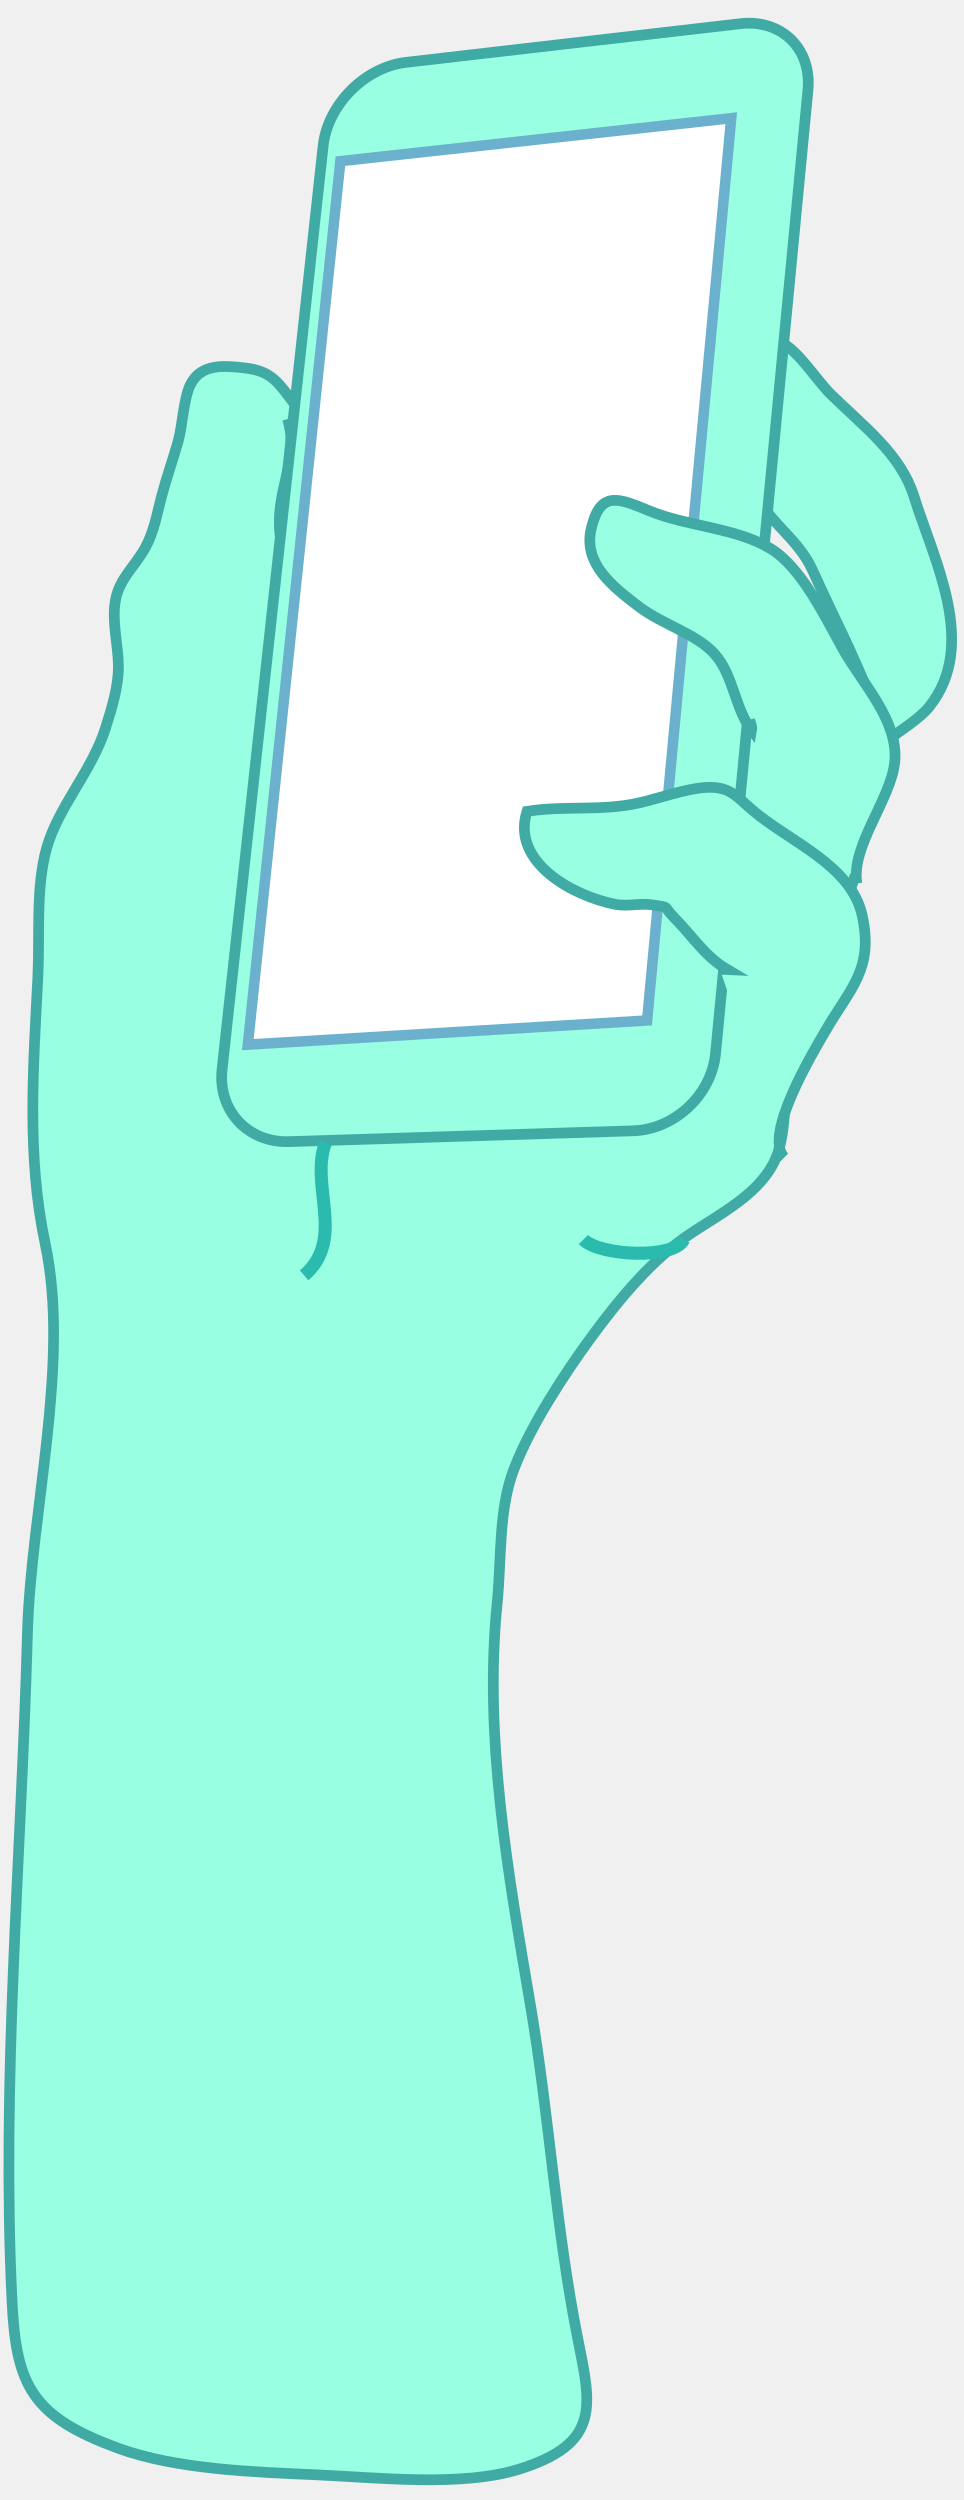
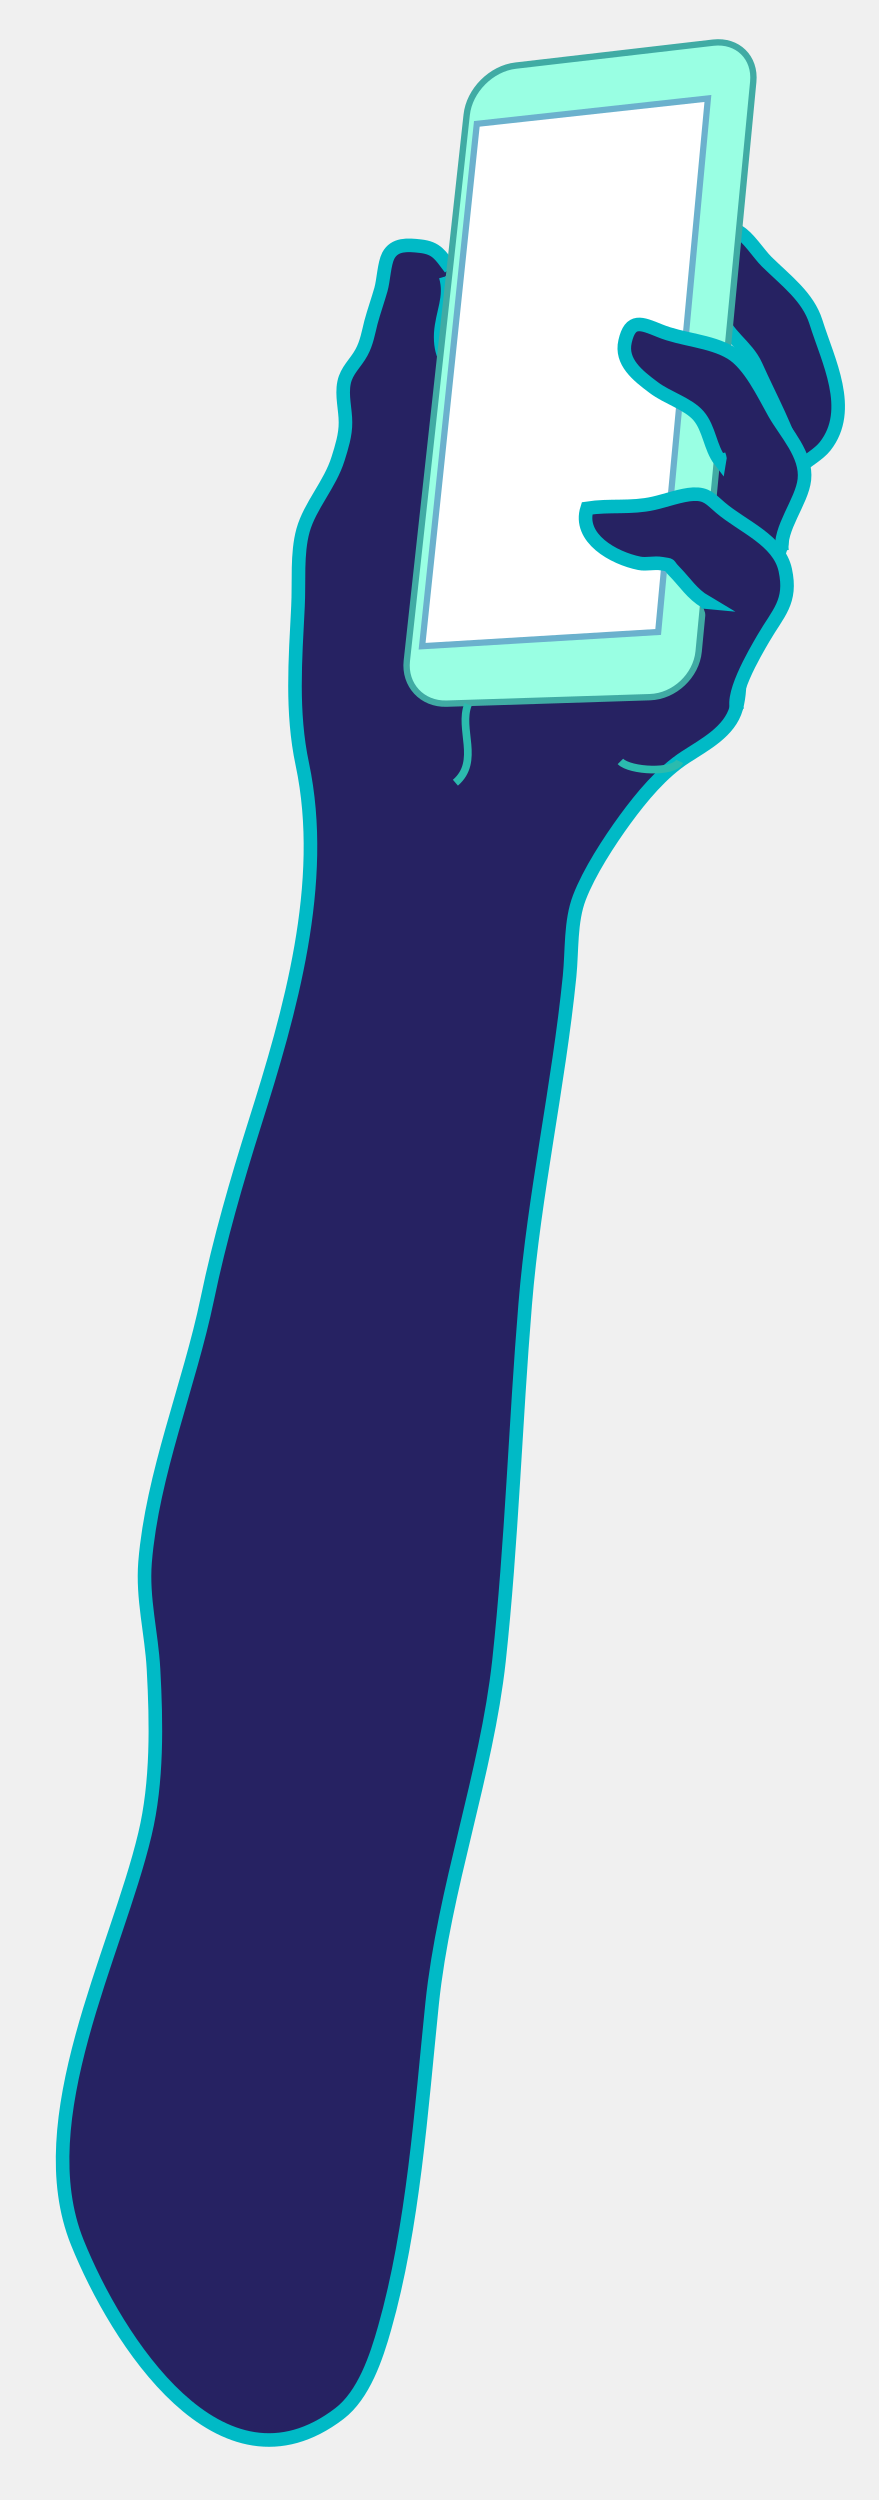
- <svg xmlns="http://www.w3.org/2000/svg" version="1.1" x="0px" y="0px" width="42px" height="109px" viewBox="-0.153 -0.777 42 109" overflow="visible" enable-background="new -0.153 -0.777 42 109" xml:space="preserve">
+ <svg xmlns="http://www.w3.org/2000/svg" version="1.1" x="0px" y="0px" width="13px" height="37px" viewBox="-0.826 -0.58 13 37" overflow="visible" enable-background="new -0.826 -0.58 13 37" xml:space="preserve">
  <defs>
</defs>
-   <path fill="#99FFE3" stroke="#40ABA4" stroke-width="0.468" stroke-miterlimit="10" d="M12.738,16.903  c-0.744-0.961-0.996-1.5-2.225-1.639c-0.934-0.105-1.885-0.181-2.348,0.697c-0.316,0.6-0.355,1.807-0.549,2.496  c-0.213,0.761-0.518,1.612-0.73,2.43c-0.195,0.749-0.323,1.515-0.706,2.215c-0.432,0.79-1.101,1.32-1.287,2.231  c-0.194,0.948,0.11,1.986,0.116,2.927c0.006,0.923-0.291,1.844-0.557,2.693c-0.586,1.878-2.073,3.449-2.578,5.269  c-0.478,1.722-0.285,3.808-0.377,5.62C1.299,45.782,1.002,49.623,1.82,53.46c1.103,5.179-0.635,11.697-0.777,16.994  c-0.259,9.651-1.15,19.537-0.668,29.179c0.182,3.626,0.893,4.963,4.613,6.329c2.545,0.935,5.968,1.042,8.675,1.163  c2.618,0.117,6.323,0.534,8.811-0.243c3.583-1.121,3.149-2.773,2.565-5.688c-0.948-4.734-1.239-9.67-2.055-14.484  c-0.979-5.794-2.053-11.719-1.459-17.613c0.191-1.904,0.054-4.047,0.723-5.803c0.711-1.871,2.17-4.119,3.375-5.764  c1.232-1.682,2.699-3.461,4.439-4.594c1.465-0.955,3.265-1.891,3.747-3.601c0.503-1.784,0.069-4.027,0.323-5.88  c0.143-1.055,0.58-2.26,0.967-3.252c0.406-1.039,1.303-1.267,1.76-2.107c0.861-1.585-0.107-3.385-0.555-4.933  c-0.467-1.615-0.029-2.858-1.527-4.031c-1.734-1.357-5.209,0.299-7.293,0.417c-2.014,0.114-3.965,0.579-5.957,0.111  c-3.047-0.716-6.516-1.854-8.23-4.531c-0.795-1.241-1.348-1.859-1.262-3.424c0.084-1.535,0.812-2.666,0.352-4.215" />
-   <path fill="#99FFE3" stroke="#40ABA4" stroke-width="0.468" stroke-miterlimit="10" d="M38.496,31.538  c0.533-0.421,1.447-0.968,1.879-1.516c2.124-2.695,0.209-6.325-0.683-9.165c-0.581-1.851-2.18-3.028-3.624-4.446  c-0.586-0.576-1.387-1.856-2.109-2.23c-1.309-0.677-1.625,5.219-1.394,6.002c0.495,1.676,2.026,2.377,2.704,3.893  c1.123,2.51,2.34,4.651,3.109,7.345" />
-   <g>
-     <path fill="#99FFE3" d="M13.937,5.577c0.196-1.792,1.822-3.428,3.613-3.635l14.58-1.686c1.791-0.207,3.116,1.092,2.944,2.887   L31.045,45.16c-0.172,1.795-1.787,3.31-3.59,3.366l-15.004,0.472c-1.803,0.057-3.117-1.363-2.921-3.156L13.937,5.577z" />
-     <path fill="none" stroke="#40ABA4" stroke-width="0.468" stroke-miterlimit="10" d="M13.937,5.577   c0.196-1.792,1.822-3.428,3.613-3.635l14.58-1.686c1.791-0.207,3.116,1.092,2.944,2.887L31.045,45.16   c-0.172,1.795-1.787,3.31-3.59,3.366l-15.004,0.472c-1.803,0.057-3.117-1.363-2.921-3.156L13.937,5.577z" />
-   </g>
-   <polygon fill="#FFFFFF" stroke="#6BB1CD" stroke-width="0.458" stroke-miterlimit="10" points="14.688,6.249 31.729,4.375   28.061,43.715 10.652,44.769 " />
-   <path fill="#99FFE3" stroke="#40ABA4" stroke-width="0.468" stroke-miterlimit="10" d="M37.208,37.744  c-0.271-1.624,1.467-3.647,1.646-5.269c0.198-1.813-1.4-3.436-2.234-4.917c-0.791-1.407-1.814-3.596-3.185-4.42  c-1.515-0.912-3.62-0.959-5.269-1.639c-1.354-0.559-2.154-0.914-2.546,0.793c-0.347,1.51,0.941,2.514,2.104,3.396  c1.012,0.767,2.537,1.187,3.307,2.079c0.803,0.928,0.869,2.381,1.586,3.294c0.032-0.184-0.043-0.278-0.093-0.459" />
-   <path fill="#99FFE3" stroke="#40ABA4" stroke-width="0.468" stroke-miterlimit="10" d="M34.047,49.686  c-0.939-0.926,1.205-4.508,1.782-5.503c1.097-1.892,2.116-2.687,1.612-5.035c-0.473-2.205-3.139-3.204-4.777-4.595  c-0.723-0.614-0.992-1.047-2.013-0.999c-0.866,0.041-2.073,0.479-2.931,0.673c-1.654,0.376-3.246,0.108-4.896,0.371  c-0.703,2.198,1.958,3.676,3.846,4.054c0.531,0.106,1.106-0.065,1.639,0.026c0.838,0.144,0.367-0.017,0.961,0.583  c0.778,0.786,1.299,1.653,2.283,2.233c-0.104-0.005-0.213-0.013-0.316-0.005" />
-   <path fill="none" stroke="#2BBBAE" stroke-width="0.569" stroke-miterlimit="10" d="M25.283,53.268  c0.713,0.716,3.953,0.875,4.371,0" />
-   <path fill="none" stroke="#2BBBAE" stroke-width="0.569" stroke-miterlimit="10" d="M14.043,49.053  c-0.715,1.815,0.906,4.191-0.937,5.776" />
+   <path fill="#262262" d="M5.839,3.392C5.691,3.199,5.641,3.09,5.393,3.063c-0.187-0.021-0.378-0.035-0.472,0.14  c-0.062,0.12-0.07,0.363-0.109,0.501C4.769,3.856,4.708,4.028,4.664,4.191c-0.038,0.151-0.063,0.305-0.14,0.445  C4.438,4.795,4.302,4.902,4.266,5.083c-0.039,0.19,0.021,0.399,0.021,0.588c0.002,0.185-0.057,0.37-0.11,0.539  C4.06,6.588,3.761,6.904,3.659,7.269C3.563,7.615,3.603,8.034,3.584,8.397c-0.04,0.791-0.099,1.562,0.064,2.332  c0.372,1.759-0.185,3.679-0.703,5.317c-0.269,0.852-0.521,1.724-0.702,2.595c-0.266,1.28-0.816,2.596-0.922,3.899  c-0.043,0.538,0.096,1.05,0.125,1.584c0.044,0.804,0.057,1.673-0.127,2.442c-0.419,1.765-1.733,4.222-1.001,6.042  c0.58,1.438,2.121,3.877,3.878,2.534c0.361-0.275,0.548-0.832,0.67-1.266c0.423-1.487,0.544-3.251,0.703-4.799  C5.746,27.364,6.375,25.679,6.559,24c0.19-1.755,0.243-3.52,0.388-5.278c0.134-1.632,0.493-3.228,0.657-4.854  c0.038-0.383,0.01-0.812,0.145-1.164c0.144-0.376,0.436-0.826,0.677-1.157c0.247-0.337,0.543-0.695,0.892-0.922  c0.295-0.191,0.655-0.379,0.752-0.723c0.102-0.358,0.014-0.808,0.063-1.18c0.03-0.212,0.117-0.455,0.194-0.652  c0.082-0.209,0.262-0.255,0.354-0.424c0.174-0.318-0.021-0.679-0.111-0.99c-0.093-0.325-0.006-0.573-0.306-0.81  c-0.35-0.271-1.045,0.061-1.465,0.084C8.396,5.953,8.003,6.046,7.604,5.953C6.992,5.809,6.295,5.58,5.951,5.043  C5.793,4.794,5.683,4.669,5.697,4.356C5.716,4.047,5.86,3.821,5.77,3.51" />
+   <path fill="none" stroke="#00BAC6" stroke-width="0.201" stroke-miterlimit="10" d="M5.839,3.392  C5.691,3.199,5.641,3.09,5.393,3.063c-0.187-0.021-0.378-0.035-0.472,0.14c-0.062,0.12-0.07,0.363-0.109,0.501  C4.769,3.856,4.708,4.028,4.664,4.191c-0.038,0.151-0.063,0.305-0.14,0.445C4.438,4.795,4.302,4.902,4.266,5.083  c-0.039,0.19,0.021,0.399,0.021,0.588c0.002,0.185-0.057,0.37-0.11,0.539C4.06,6.588,3.761,6.904,3.659,7.269  C3.563,7.615,3.603,8.034,3.584,8.397c-0.04,0.791-0.099,1.562,0.064,2.332c0.372,1.759-0.185,3.679-0.703,5.317  c-0.269,0.852-0.521,1.724-0.702,2.595c-0.266,1.28-0.816,2.596-0.922,3.899c-0.043,0.538,0.096,1.05,0.125,1.584  c0.044,0.804,0.057,1.673-0.127,2.442c-0.419,1.765-1.733,4.222-1.001,6.042c0.58,1.438,2.121,3.877,3.878,2.534  c0.361-0.275,0.548-0.832,0.67-1.266c0.423-1.487,0.544-3.251,0.703-4.799C5.746,27.364,6.375,25.679,6.559,24  c0.19-1.755,0.243-3.52,0.388-5.278c0.134-1.632,0.493-3.228,0.657-4.854c0.038-0.383,0.01-0.812,0.145-1.164  c0.144-0.376,0.436-0.826,0.677-1.157c0.247-0.337,0.543-0.695,0.892-0.922c0.295-0.191,0.655-0.379,0.752-0.723  c0.102-0.358,0.014-0.808,0.063-1.18c0.03-0.212,0.117-0.455,0.194-0.652c0.082-0.209,0.262-0.255,0.354-0.424  c0.174-0.318-0.021-0.679-0.111-0.99c-0.093-0.325-0.006-0.573-0.306-0.81c-0.35-0.271-1.045,0.061-1.465,0.084  C8.396,5.953,8.003,6.046,7.604,5.953C6.992,5.809,6.295,5.58,5.951,5.043C5.793,4.794,5.683,4.669,5.697,4.356  C5.716,4.047,5.86,3.821,5.77,3.51" />
+   <path fill="#262262" d="M11.009,6.33c0.107-0.086,0.29-0.194,0.376-0.304c0.427-0.542,0.042-1.271-0.135-1.84  c-0.117-0.372-0.438-0.607-0.729-0.893c-0.117-0.115-0.277-0.372-0.422-0.447C9.835,2.709,9.771,3.892,9.818,4.05  c0.1,0.337,0.406,0.478,0.543,0.781c0.226,0.504,0.471,0.934,0.624,1.474" />
+   <path fill="none" stroke="#00BAC6" stroke-width="0.201" stroke-miterlimit="10" d="M11.009,6.33  c0.107-0.086,0.29-0.194,0.376-0.304c0.427-0.542,0.042-1.271-0.135-1.84c-0.117-0.372-0.438-0.607-0.729-0.893  c-0.117-0.115-0.277-0.372-0.422-0.447C9.835,2.709,9.771,3.892,9.818,4.05c0.1,0.337,0.406,0.478,0.543,0.781  c0.226,0.504,0.471,0.934,0.624,1.474" />
+   <path fill="#99FFE3" d="M6.081,1.12c0.038-0.36,0.364-0.688,0.725-0.729l2.925-0.34c0.36-0.041,0.626,0.22,0.591,0.58L9.514,9.062  c-0.035,0.36-0.359,0.665-0.722,0.676l-3.01,0.096C5.421,9.844,5.156,9.56,5.195,9.2L6.081,1.12z" />
+   <path fill="none" stroke="#40ABA4" stroke-width="0.094" stroke-miterlimit="10" d="M6.081,1.12c0.038-0.36,0.364-0.688,0.725-0.729  l2.925-0.34c0.36-0.041,0.626,0.22,0.591,0.58L9.514,9.062c-0.035,0.36-0.359,0.665-0.722,0.676l-3.01,0.096  C5.421,9.844,5.156,9.56,5.195,9.2L6.081,1.12z" />
+   <polygon fill="#FFFFFF" points="6.231,1.253 9.651,0.877 8.915,8.773 5.421,8.984 " />
+   <polygon fill="none" stroke="#6BB1CD" stroke-width="0.092" stroke-miterlimit="10" points="6.231,1.253 9.651,0.877 8.915,8.773   5.421,8.984 " />
+   <path fill="#262262" d="M10.749,7.575c-0.054-0.326,0.295-0.732,0.33-1.057c0.04-0.365-0.278-0.69-0.446-0.987  c-0.159-0.283-0.365-0.722-0.64-0.888C9.688,4.46,9.268,4.451,8.937,4.314C8.664,4.203,8.503,4.13,8.425,4.473  c-0.07,0.305,0.188,0.506,0.423,0.682c0.203,0.154,0.508,0.239,0.664,0.418c0.16,0.186,0.174,0.478,0.316,0.661  c0.007-0.037-0.009-0.057-0.018-0.093" />
+   <path fill="none" stroke="#00BAC6" stroke-width="0.201" stroke-miterlimit="10" d="M10.749,7.575  c-0.054-0.326,0.295-0.732,0.33-1.057c0.04-0.365-0.278-0.69-0.446-0.987c-0.159-0.283-0.365-0.722-0.64-0.888  C9.688,4.46,9.268,4.451,8.937,4.314C8.664,4.203,8.503,4.13,8.425,4.473c-0.07,0.305,0.188,0.506,0.423,0.682  c0.203,0.154,0.508,0.239,0.664,0.418c0.16,0.186,0.174,0.478,0.316,0.661c0.007-0.037-0.009-0.057-0.018-0.093" />
+   <path fill="#262262" d="M10.114,9.971c-0.187-0.186,0.243-0.905,0.358-1.104c0.221-0.38,0.425-0.539,0.324-1.011  c-0.095-0.441-0.629-0.642-0.958-0.922c-0.146-0.123-0.2-0.209-0.404-0.2C9.261,6.742,9.019,6.831,8.847,6.869  C8.514,6.945,8.195,6.891,7.863,6.943C7.722,7.385,8.257,7.681,8.636,7.757c0.105,0.021,0.22-0.014,0.329,0.005  c0.168,0.029,0.073-0.003,0.192,0.117c0.155,0.158,0.261,0.332,0.457,0.448C9.594,8.325,9.571,8.325,9.553,8.325" />
+   <path fill="none" stroke="#00BAC6" stroke-width="0.201" stroke-miterlimit="10" d="M10.114,9.971  c-0.187-0.186,0.243-0.905,0.358-1.104c0.221-0.38,0.425-0.539,0.324-1.011c-0.095-0.441-0.629-0.642-0.958-0.922  c-0.146-0.123-0.2-0.209-0.404-0.2C9.261,6.742,9.019,6.831,8.847,6.869C8.514,6.945,8.195,6.891,7.863,6.943  C7.722,7.385,8.257,7.681,8.636,7.757c0.105,0.021,0.22-0.014,0.329,0.005c0.168,0.029,0.073-0.003,0.192,0.117  c0.155,0.158,0.261,0.332,0.457,0.448C9.594,8.325,9.571,8.325,9.553,8.325" />
+   <path fill="none" stroke="#2BBBAE" stroke-width="0.114" stroke-miterlimit="10" d="M8.356,10.689c0.143,0.145,0.793,0.177,0.877,0" />
+   <path fill="none" stroke="#2BBBAE" stroke-width="0.114" stroke-miterlimit="10" d="M6.101,9.845  c-0.143,0.363,0.183,0.841-0.187,1.159" />
</svg>
